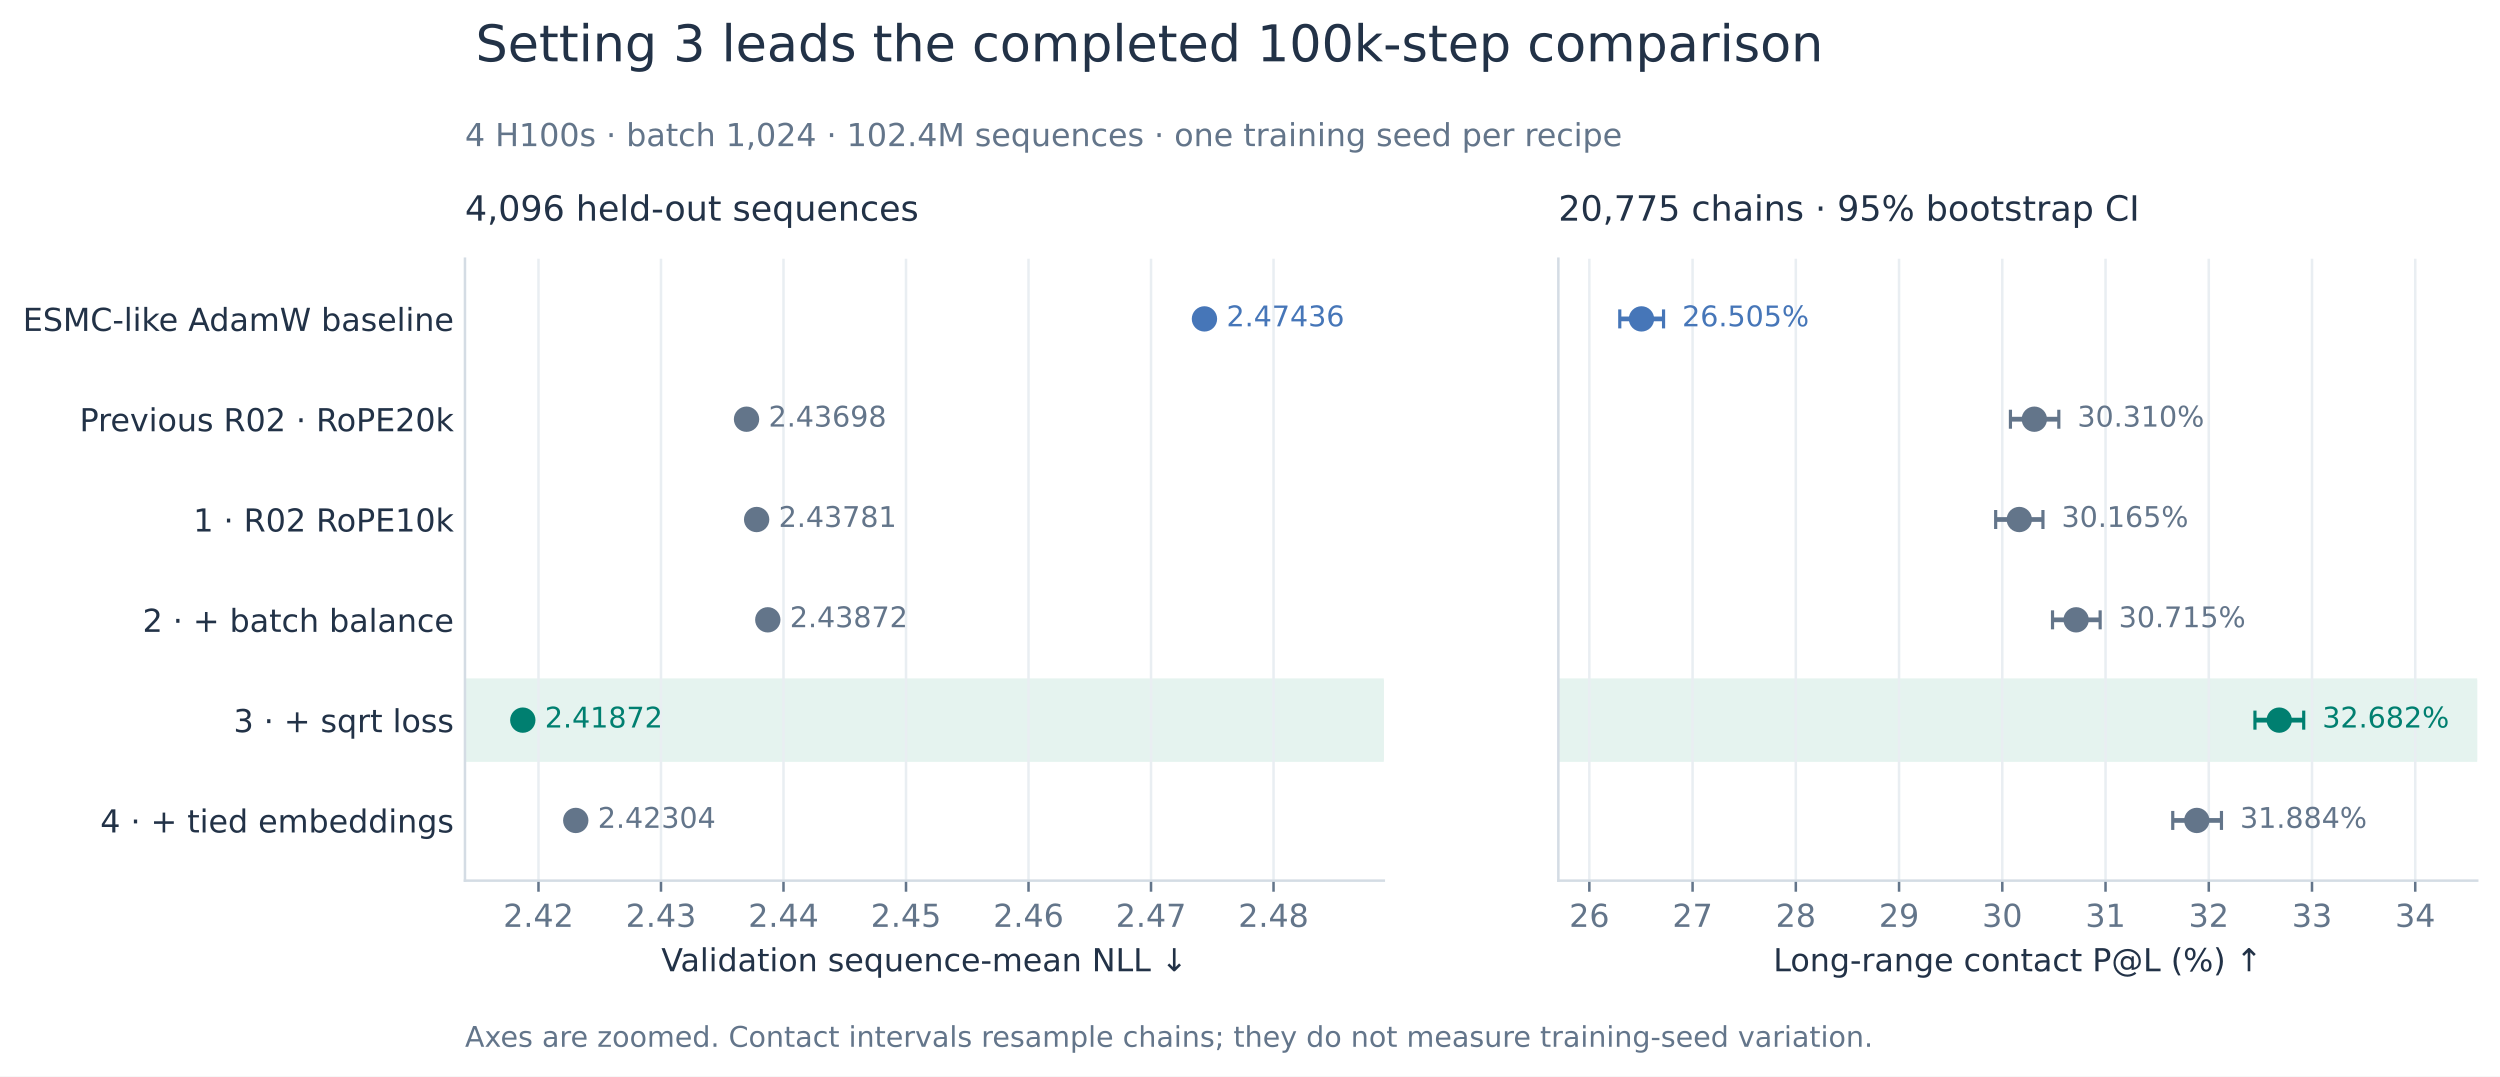
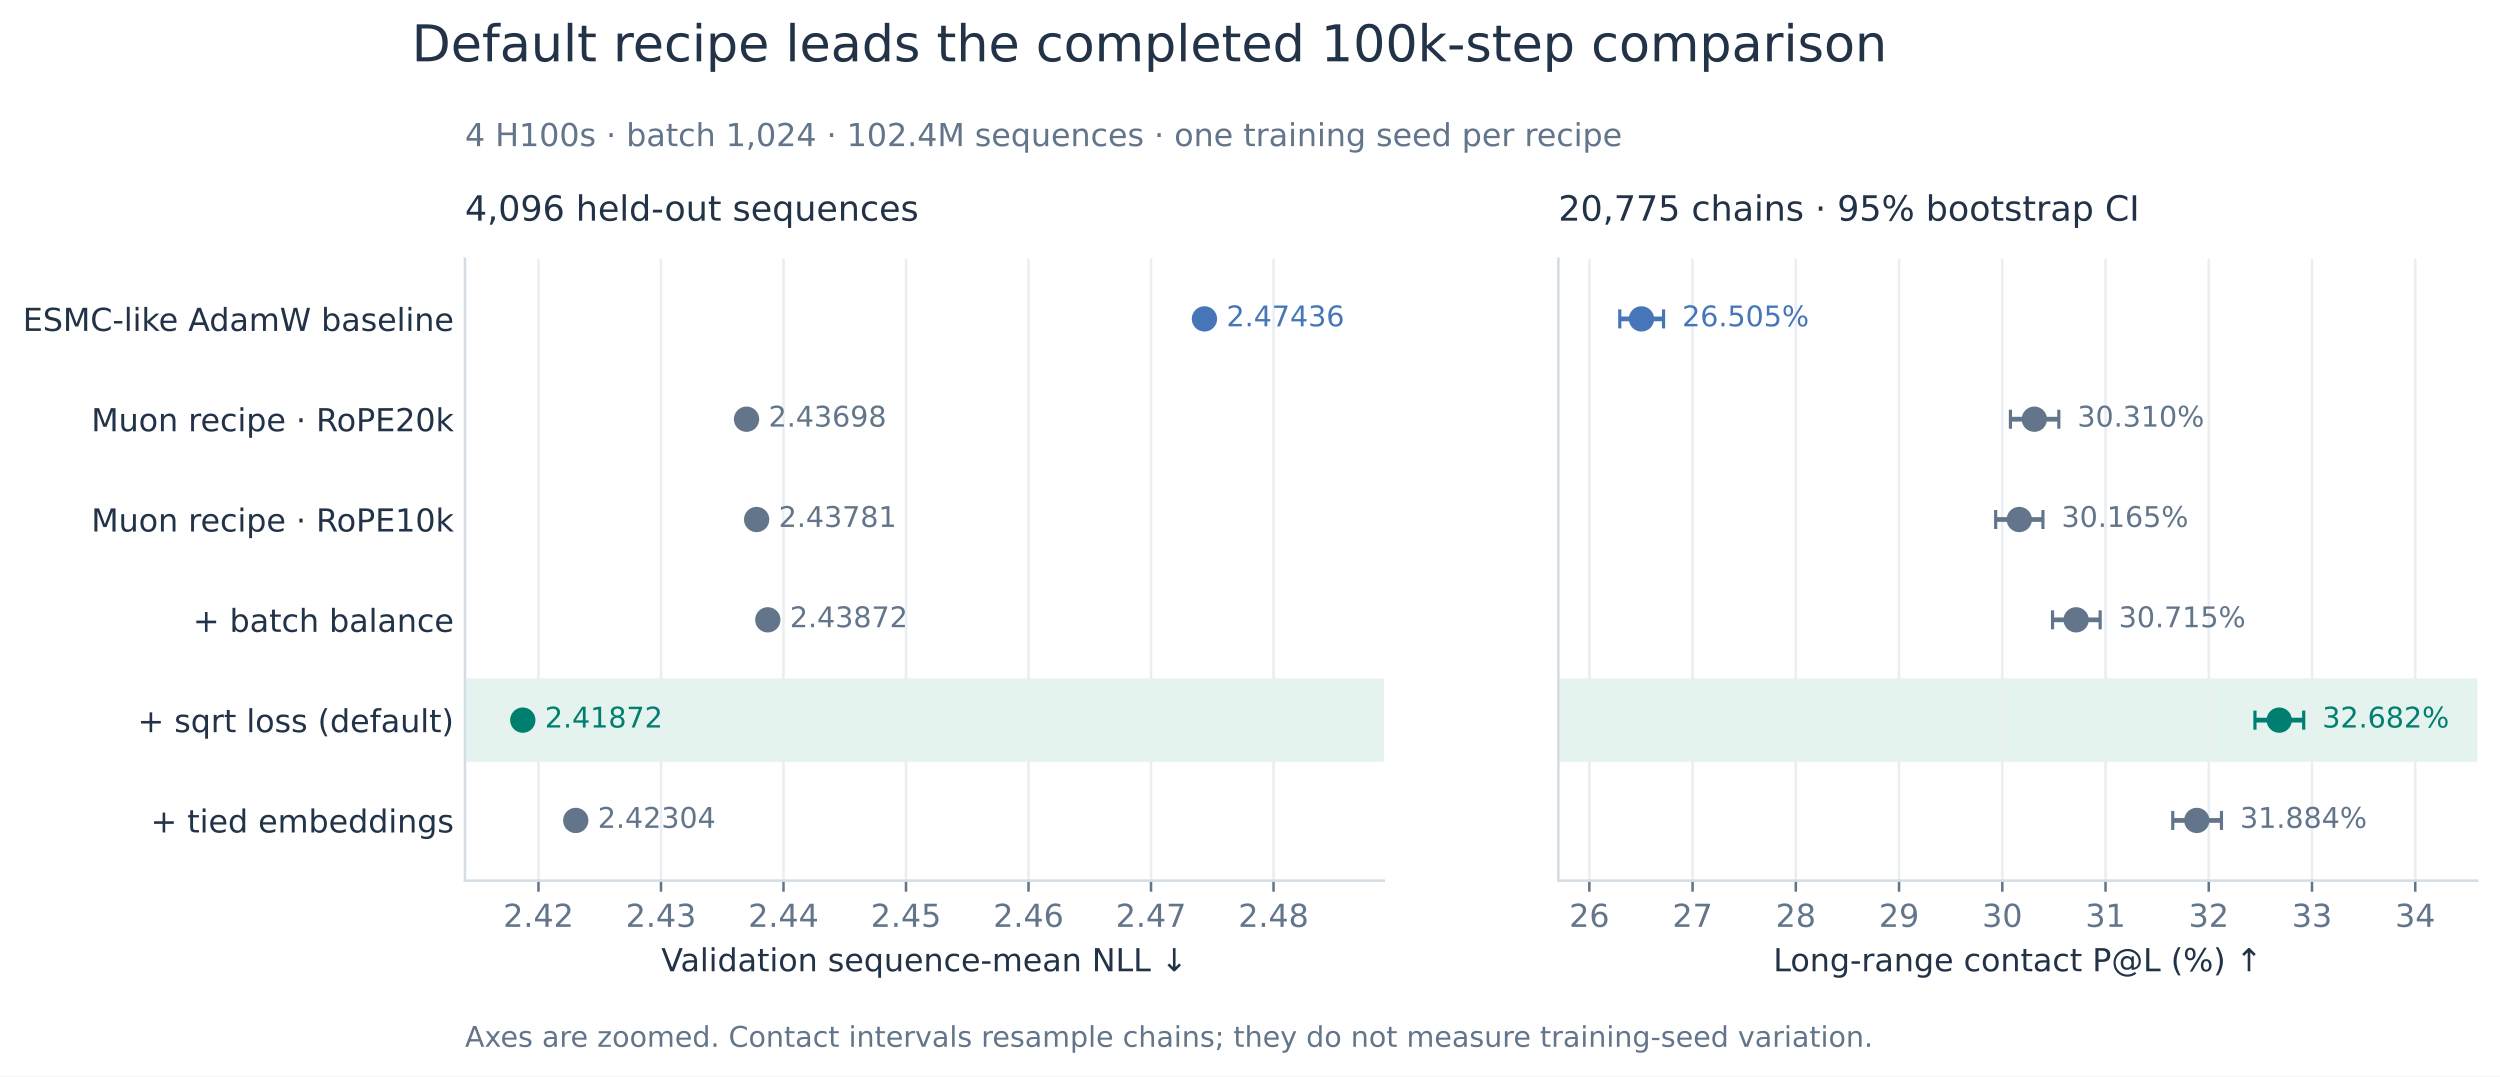
<svg xmlns="http://www.w3.org/2000/svg" xmlns:xlink="http://www.w3.org/1999/xlink" width="788.982pt" height="339.734pt" viewBox="0 0 788.982 339.734" version="1.1">
  <defs>
    <style type="text/css">*{stroke-linejoin: round; stroke-linecap: butt}</style>
  </defs>
  <g id="figure_1">
    <g id="patch_1">
      <path d="M 0 339.734  L 788.982 339.734  L 788.982 0  L 0 0  z " style="fill: #ffffff" />
    </g>
    <g id="axes_1">
      <g id="patch_2">
        <path d="M 146.742 277.92  L 436.715 277.92  L 436.715 81.648  L 146.742 81.648  z " style="fill: #ffffff" />
      </g>
      <g id="patch_3">
        <path d="M 146.742 239.932  L 436.715 239.932  L 436.715 214.606  L 146.742 214.606  z " clip-path="url(#p42230335df)" style="fill: #e5f3ef; stroke: #e5f3ef; stroke-linejoin: miter" />
      </g>
      <g id="matplotlib.axis_1">
        <g id="xtick_1">
          <g id="line2d_1">
            <path d="M 169.94 277.92  L 169.94 81.648  " clip-path="url(#p42230335df)" style="fill: none; stroke: #e9eef2; stroke-width: 0.8; stroke-linecap: square" />
          </g>
          <g id="line2d_2">
            <defs>
              <path id="m4bd56f5d51" d="M 0 0  L 0 3.5  " style="stroke: #63758a; stroke-width: 0.8" />
            </defs>
            <g>
              <use xlink:href="#m4bd56f5d51" x="169.94" y="277.92" style="fill: #63758a; stroke: #63758a; stroke-width: 0.8" />
            </g>
          </g>
          <g id="text_1">
            <text style="font-size: 10px; font-family: 'DejaVu Sans'; text-anchor: middle; fill: #63758a" x="169.94" y="292.518" transform="rotate(-0 169.94 292.5177)">2.42</text>
          </g>
        </g>
        <g id="xtick_2">
          <g id="line2d_3">
            <path d="M 208.603 277.92  L 208.603 81.648  " clip-path="url(#p42230335df)" style="fill: none; stroke: #e9eef2; stroke-width: 0.8; stroke-linecap: square" />
          </g>
          <g id="line2d_4">
            <g>
              <use xlink:href="#m4bd56f5d51" x="208.603" y="277.92" style="fill: #63758a; stroke: #63758a; stroke-width: 0.8" />
            </g>
          </g>
          <g id="text_2">
            <text style="font-size: 10px; font-family: 'DejaVu Sans'; text-anchor: middle; fill: #63758a" x="208.603" y="292.518" transform="rotate(-0 208.603 292.5177)">2.43</text>
          </g>
        </g>
        <g id="xtick_3">
          <g id="line2d_5">
            <path d="M 247.266 277.92  L 247.266 81.648  " clip-path="url(#p42230335df)" style="fill: none; stroke: #e9eef2; stroke-width: 0.8; stroke-linecap: square" />
          </g>
          <g id="line2d_6">
            <g>
              <use xlink:href="#m4bd56f5d51" x="247.266" y="277.92" style="fill: #63758a; stroke: #63758a; stroke-width: 0.8" />
            </g>
          </g>
          <g id="text_3">
            <text style="font-size: 10px; font-family: 'DejaVu Sans'; text-anchor: middle; fill: #63758a" x="247.266" y="292.518" transform="rotate(-0 247.266 292.5177)">2.44</text>
          </g>
        </g>
        <g id="xtick_4">
          <g id="line2d_7">
            <path d="M 285.929 277.92  L 285.929 81.648  " clip-path="url(#p42230335df)" style="fill: none; stroke: #e9eef2; stroke-width: 0.8; stroke-linecap: square" />
          </g>
          <g id="line2d_8">
            <g>
              <use xlink:href="#m4bd56f5d51" x="285.929" y="277.92" style="fill: #63758a; stroke: #63758a; stroke-width: 0.8" />
            </g>
          </g>
          <g id="text_4">
            <text style="font-size: 10px; font-family: 'DejaVu Sans'; text-anchor: middle; fill: #63758a" x="285.929" y="292.518" transform="rotate(-0 285.929 292.5177)">2.45</text>
          </g>
        </g>
        <g id="xtick_5">
          <g id="line2d_9">
            <path d="M 324.592 277.92  L 324.592 81.648  " clip-path="url(#p42230335df)" style="fill: none; stroke: #e9eef2; stroke-width: 0.8; stroke-linecap: square" />
          </g>
          <g id="line2d_10">
            <g>
              <use xlink:href="#m4bd56f5d51" x="324.592" y="277.92" style="fill: #63758a; stroke: #63758a; stroke-width: 0.8" />
            </g>
          </g>
          <g id="text_5">
            <text style="font-size: 10px; font-family: 'DejaVu Sans'; text-anchor: middle; fill: #63758a" x="324.592" y="292.518" transform="rotate(-0 324.5921 292.5177)">2.46</text>
          </g>
        </g>
        <g id="xtick_6">
          <g id="line2d_11">
            <path d="M 363.255 277.92  L 363.255 81.648  " clip-path="url(#p42230335df)" style="fill: none; stroke: #e9eef2; stroke-width: 0.8; stroke-linecap: square" />
          </g>
          <g id="line2d_12">
            <g>
              <use xlink:href="#m4bd56f5d51" x="363.255" y="277.92" style="fill: #63758a; stroke: #63758a; stroke-width: 0.8" />
            </g>
          </g>
          <g id="text_6">
            <text style="font-size: 10px; font-family: 'DejaVu Sans'; text-anchor: middle; fill: #63758a" x="363.255" y="292.518" transform="rotate(-0 363.2551 292.5177)">2.47</text>
          </g>
        </g>
        <g id="xtick_7">
          <g id="line2d_13">
            <path d="M 401.918 277.92  L 401.918 81.648  " clip-path="url(#p42230335df)" style="fill: none; stroke: #e9eef2; stroke-width: 0.8; stroke-linecap: square" />
          </g>
          <g id="line2d_14">
            <g>
              <use xlink:href="#m4bd56f5d51" x="401.918" y="277.92" style="fill: #63758a; stroke: #63758a; stroke-width: 0.8" />
            </g>
          </g>
          <g id="text_7">
            <text style="font-size: 10px; font-family: 'DejaVu Sans'; text-anchor: middle; fill: #63758a" x="401.918" y="292.518" transform="rotate(-0 401.9181 292.5177)">2.48</text>
          </g>
        </g>
        <g id="text_8">
          <text style="font-size: 10px; font-family: 'DejaVu Sans'; text-anchor: middle; fill: #223247" x="291.728" y="306.518" transform="rotate(-0 291.7285 306.5184)">Validation sequence-mean NLL ↓</text>
        </g>
      </g>
      <g id="matplotlib.axis_2">
        <g id="ytick_1">
          <g id="line2d_15" />
          <g id="text_9">
            <text style="font-size: 10px; font-family: 'DejaVu Sans'; text-anchor: end; fill: #223247" x="143.242" y="104.441" transform="rotate(-0 143.2422 104.4413)">ESMC-like AdamW baseline</text>
          </g>
        </g>
        <g id="ytick_2">
          <g id="line2d_16" />
          <g id="text_10">
-             <text style="font-size: 10px; font-family: 'DejaVu Sans'; text-anchor: end; fill: #223247" x="143.242" y="136.098" transform="rotate(-0 143.2422 136.0981)">Previous R02 · RoPE20k</text>
+             <text style="font-size: 10px; font-family: 'DejaVu Sans'; text-anchor: end; fill: #223247" x="143.242" y="136.098" transform="rotate(-0 143.2422 136.0981)">Muon recipe · RoPE20k</text>
          </g>
        </g>
        <g id="ytick_3">
          <g id="line2d_17" />
          <g id="text_11">
-             <text style="font-size: 10px; font-family: 'DejaVu Sans'; text-anchor: end; fill: #223247" x="143.242" y="167.755" transform="rotate(-0 143.2422 167.7548)">1 · R02 RoPE10k</text>
+             <text style="font-size: 10px; font-family: 'DejaVu Sans'; text-anchor: end; fill: #223247" x="143.242" y="167.755" transform="rotate(-0 143.2422 167.7548)">Muon recipe · RoPE10k</text>
          </g>
        </g>
        <g id="ytick_4">
          <g id="line2d_18" />
          <g id="text_12">
-             <text style="font-size: 10px; font-family: 'DejaVu Sans'; text-anchor: end; fill: #223247" x="143.242" y="199.412" transform="rotate(-0 143.2422 199.4116)">2 · + batch balance</text>
+             <text style="font-size: 10px; font-family: 'DejaVu Sans'; text-anchor: end; fill: #223247" x="143.242" y="199.412" transform="rotate(-0 143.2422 199.4116)">+ batch balance</text>
          </g>
        </g>
        <g id="ytick_5">
          <g id="line2d_19" />
          <g id="text_13">
-             <text style="font-size: 10px; font-family: 'DejaVu Sans'; text-anchor: end; fill: #223247" x="143.242" y="231.068" transform="rotate(-0 143.2422 231.0684)">3 · + sqrt loss</text>
+             <text style="font-size: 10px; font-family: 'DejaVu Sans'; text-anchor: end; fill: #223247" x="143.242" y="231.068" transform="rotate(-0 143.2422 231.0684)">+ sqrt loss (default)</text>
          </g>
        </g>
        <g id="ytick_6">
          <g id="line2d_20" />
          <g id="text_14">
-             <text style="font-size: 10px; font-family: 'DejaVu Sans'; text-anchor: end; fill: #223247" x="143.242" y="262.725" transform="rotate(-0 143.2422 262.7252)">4 · + tied embeddings</text>
+             <text style="font-size: 10px; font-family: 'DejaVu Sans'; text-anchor: end; fill: #223247" x="143.242" y="262.725" transform="rotate(-0 143.2422 262.7252)">+ tied embeddings</text>
          </g>
        </g>
      </g>
      <g id="patch_4">
        <path d="M 146.742 277.92  L 146.742 81.648  " style="fill: none; stroke: #d4dce4; stroke-width: 0.8; stroke-linejoin: miter; stroke-linecap: square" />
      </g>
      <g id="patch_5">
        <path d="M 146.742 277.92  L 436.715 277.92  " style="fill: none; stroke: #d4dce4; stroke-width: 0.8; stroke-linejoin: miter; stroke-linecap: square" />
      </g>
      <g id="line2d_21">
        <defs>
          <path id="m8f4a56ad17" d="M 0 3.5  C 0.928 3.5 1.819 3.131 2.475 2.475  C 3.131 1.819 3.5 0.928 3.5 0  C 3.5 -0.928 3.131 -1.819 2.475 -2.475  C 1.819 -3.131 0.928 -3.5 0 -3.5  C -0.928 -3.5 -1.819 -3.131 -2.475 -2.475  C -3.131 -1.819 -3.5 -0.928 -3.5 0  C -3.5 0.928 -3.131 1.819 -2.475 2.475  C -1.819 3.131 -0.928 3.5 0 3.5  z " style="stroke: #4676b8" />
        </defs>
        <g clip-path="url(#p42230335df)">
          <use xlink:href="#m8f4a56ad17" x="380.114" y="100.642" style="fill: #4676b8; stroke: #4676b8" />
        </g>
      </g>
      <g id="text_15">
        <text style="font-size: 9px; font-family: 'DejaVu Sans'; text-anchor: start; fill: #4676b8" x="387.073" y="102.98" transform="rotate(-0 387.0733 102.98)">2.47436</text>
      </g>
      <g id="line2d_22">
        <defs>
          <path id="mbc6929807b" d="M 0 3.5  C 0.928 3.5 1.819 3.131 2.475 2.475  C 3.131 1.819 3.5 0.928 3.5 0  C 3.5 -0.928 3.131 -1.819 2.475 -2.475  C 1.819 -3.131 0.928 -3.5 0 -3.5  C -0.928 -3.5 -1.819 -3.131 -2.475 -2.475  C -3.131 -1.819 -3.5 -0.928 -3.5 0  C -3.5 0.928 -3.131 1.819 -2.475 2.475  C -1.819 3.131 -0.928 3.5 0 3.5  z " style="stroke: #63758a" />
        </defs>
        <g clip-path="url(#p42230335df)">
          <use xlink:href="#mbc6929807b" x="235.601" y="132.299" style="fill: #63758a; stroke: #63758a" />
        </g>
      </g>
      <g id="text_16">
        <text style="font-size: 9px; font-family: 'DejaVu Sans'; text-anchor: start; fill: #63758a" x="242.561" y="134.637" transform="rotate(-0 242.5605 134.6367)">2.43698</text>
      </g>
      <g id="line2d_23">
        <g clip-path="url(#p42230335df)">
          <use xlink:href="#mbc6929807b" x="238.789" y="163.956" style="fill: #63758a; stroke: #63758a" />
        </g>
      </g>
      <g id="text_17">
        <text style="font-size: 9px; font-family: 'DejaVu Sans'; text-anchor: start; fill: #63758a" x="245.748" y="166.294" transform="rotate(-0 245.7482 166.2935)">2.43781</text>
      </g>
      <g id="line2d_24">
        <g clip-path="url(#p42230335df)">
          <use xlink:href="#mbc6929807b" x="242.312" y="195.612" style="fill: #63758a; stroke: #63758a" />
        </g>
      </g>
      <g id="text_18">
        <text style="font-size: 9px; font-family: 'DejaVu Sans'; text-anchor: start; fill: #63758a" x="249.271" y="197.95" transform="rotate(-0 249.2712 197.9503)">2.43872</text>
      </g>
      <g id="line2d_25">
        <defs>
          <path id="mc99cd0e481" d="M 0 3.5  C 0.928 3.5 1.819 3.131 2.475 2.475  C 3.131 1.819 3.5 0.928 3.5 0  C 3.5 -0.928 3.131 -1.819 2.475 -2.475  C 1.819 -3.131 0.928 -3.5 0 -3.5  C -0.928 -3.5 -1.819 -3.131 -2.475 -2.475  C -3.131 -1.819 -3.5 -0.928 -3.5 0  C -3.5 0.928 -3.131 1.819 -2.475 2.475  C -1.819 3.131 -0.928 3.5 0 3.5  z " style="stroke: #007f70" />
        </defs>
        <g clip-path="url(#p42230335df)">
          <use xlink:href="#mc99cd0e481" x="164.991" y="227.269" style="fill: #007f70; stroke: #007f70" />
        </g>
      </g>
      <g id="text_19">
        <text style="font-size: 9px; font-family: 'DejaVu Sans'; text-anchor: start; fill: #007f70" x="171.95" y="229.607" transform="rotate(-0 171.95 229.6071)">2.41872</text>
      </g>
      <g id="line2d_26">
        <g clip-path="url(#p42230335df)">
          <use xlink:href="#mbc6929807b" x="181.704" y="258.926" style="fill: #63758a; stroke: #63758a" />
        </g>
      </g>
      <g id="text_20">
        <text style="font-size: 9px; font-family: 'DejaVu Sans'; text-anchor: start; fill: #63758a" x="188.663" y="261.264" transform="rotate(-0 188.663 261.2638)">2.42304</text>
      </g>
      <g id="text_21">
        <text style="font-size: 11px; font-family: 'DejaVu Sans'; text-anchor: start; fill: #223247" x="146.742" y="69.648" transform="rotate(-0 146.7422 69.648)">4,096 held-out sequences</text>
      </g>
    </g>
    <g id="axes_2">
      <g id="patch_6">
        <path d="M 491.81 277.92  L 781.782 277.92  L 781.782 81.648  L 491.81 81.648  z " style="fill: #ffffff" />
      </g>
      <g id="patch_7">
        <path d="M 491.81 239.932  L 781.782 239.932  L 781.782 214.606  L 491.81 214.606  z " clip-path="url(#pde1820cd13)" style="fill: #e5f3ef; stroke: #e5f3ef; stroke-linejoin: miter" />
      </g>
      <g id="matplotlib.axis_3">
        <g id="xtick_8">
          <g id="line2d_27">
            <path d="M 501.584 277.92  L 501.584 81.648  " clip-path="url(#pde1820cd13)" style="fill: none; stroke: #e9eef2; stroke-width: 0.8; stroke-linecap: square" />
          </g>
          <g id="line2d_28">
            <g>
              <use xlink:href="#m4bd56f5d51" x="501.584" y="277.92" style="fill: #63758a; stroke: #63758a; stroke-width: 0.8" />
            </g>
          </g>
          <g id="text_22">
            <text style="font-size: 10px; font-family: 'DejaVu Sans'; text-anchor: middle; fill: #63758a" x="501.584" y="292.518" transform="rotate(-0 501.5839 292.5177)">26</text>
          </g>
        </g>
        <g id="xtick_9">
          <g id="line2d_29">
            <path d="M 534.165 277.92  L 534.165 81.648  " clip-path="url(#pde1820cd13)" style="fill: none; stroke: #e9eef2; stroke-width: 0.8; stroke-linecap: square" />
          </g>
          <g id="line2d_30">
            <g>
              <use xlink:href="#m4bd56f5d51" x="534.165" y="277.92" style="fill: #63758a; stroke: #63758a; stroke-width: 0.8" />
            </g>
          </g>
          <g id="text_23">
            <text style="font-size: 10px; font-family: 'DejaVu Sans'; text-anchor: middle; fill: #63758a" x="534.165" y="292.518" transform="rotate(-0 534.1651 292.5177)">27</text>
          </g>
        </g>
        <g id="xtick_10">
          <g id="line2d_31">
            <path d="M 566.746 277.92  L 566.746 81.648  " clip-path="url(#pde1820cd13)" style="fill: none; stroke: #e9eef2; stroke-width: 0.8; stroke-linecap: square" />
          </g>
          <g id="line2d_32">
            <g>
              <use xlink:href="#m4bd56f5d51" x="566.746" y="277.92" style="fill: #63758a; stroke: #63758a; stroke-width: 0.8" />
            </g>
          </g>
          <g id="text_24">
            <text style="font-size: 10px; font-family: 'DejaVu Sans'; text-anchor: middle; fill: #63758a" x="566.746" y="292.518" transform="rotate(-0 566.7463 292.5177)">28</text>
          </g>
        </g>
        <g id="xtick_11">
          <g id="line2d_33">
            <path d="M 599.328 277.92  L 599.328 81.648  " clip-path="url(#pde1820cd13)" style="fill: none; stroke: #e9eef2; stroke-width: 0.8; stroke-linecap: square" />
          </g>
          <g id="line2d_34">
            <g>
              <use xlink:href="#m4bd56f5d51" x="599.328" y="277.92" style="fill: #63758a; stroke: #63758a; stroke-width: 0.8" />
            </g>
          </g>
          <g id="text_25">
            <text style="font-size: 10px; font-family: 'DejaVu Sans'; text-anchor: middle; fill: #63758a" x="599.328" y="292.518" transform="rotate(-0 599.3275 292.5177)">29</text>
          </g>
        </g>
        <g id="xtick_12">
          <g id="line2d_35">
            <path d="M 631.909 277.92  L 631.909 81.648  " clip-path="url(#pde1820cd13)" style="fill: none; stroke: #e9eef2; stroke-width: 0.8; stroke-linecap: square" />
          </g>
          <g id="line2d_36">
            <g>
              <use xlink:href="#m4bd56f5d51" x="631.909" y="277.92" style="fill: #63758a; stroke: #63758a; stroke-width: 0.8" />
            </g>
          </g>
          <g id="text_26">
            <text style="font-size: 10px; font-family: 'DejaVu Sans'; text-anchor: middle; fill: #63758a" x="631.909" y="292.518" transform="rotate(-0 631.9087 292.5177)">30</text>
          </g>
        </g>
        <g id="xtick_13">
          <g id="line2d_37">
            <path d="M 664.49 277.92  L 664.49 81.648  " clip-path="url(#pde1820cd13)" style="fill: none; stroke: #e9eef2; stroke-width: 0.8; stroke-linecap: square" />
          </g>
          <g id="line2d_38">
            <g>
              <use xlink:href="#m4bd56f5d51" x="664.49" y="277.92" style="fill: #63758a; stroke: #63758a; stroke-width: 0.8" />
            </g>
          </g>
          <g id="text_27">
            <text style="font-size: 10px; font-family: 'DejaVu Sans'; text-anchor: middle; fill: #63758a" x="664.49" y="292.518" transform="rotate(-0 664.4899 292.5177)">31</text>
          </g>
        </g>
        <g id="xtick_14">
          <g id="line2d_39">
            <path d="M 697.071 277.92  L 697.071 81.648  " clip-path="url(#pde1820cd13)" style="fill: none; stroke: #e9eef2; stroke-width: 0.8; stroke-linecap: square" />
          </g>
          <g id="line2d_40">
            <g>
              <use xlink:href="#m4bd56f5d51" x="697.071" y="277.92" style="fill: #63758a; stroke: #63758a; stroke-width: 0.8" />
            </g>
          </g>
          <g id="text_28">
            <text style="font-size: 10px; font-family: 'DejaVu Sans'; text-anchor: middle; fill: #63758a" x="697.071" y="292.518" transform="rotate(-0 697.0711 292.5177)">32</text>
          </g>
        </g>
        <g id="xtick_15">
          <g id="line2d_41">
            <path d="M 729.652 277.92  L 729.652 81.648  " clip-path="url(#pde1820cd13)" style="fill: none; stroke: #e9eef2; stroke-width: 0.8; stroke-linecap: square" />
          </g>
          <g id="line2d_42">
            <g>
              <use xlink:href="#m4bd56f5d51" x="729.652" y="277.92" style="fill: #63758a; stroke: #63758a; stroke-width: 0.8" />
            </g>
          </g>
          <g id="text_29">
            <text style="font-size: 10px; font-family: 'DejaVu Sans'; text-anchor: middle; fill: #63758a" x="729.652" y="292.518" transform="rotate(-0 729.6523 292.5177)">33</text>
          </g>
        </g>
        <g id="xtick_16">
          <g id="line2d_43">
            <path d="M 762.233 277.92  L 762.233 81.648  " clip-path="url(#pde1820cd13)" style="fill: none; stroke: #e9eef2; stroke-width: 0.8; stroke-linecap: square" />
          </g>
          <g id="line2d_44">
            <g>
              <use xlink:href="#m4bd56f5d51" x="762.233" y="277.92" style="fill: #63758a; stroke: #63758a; stroke-width: 0.8" />
            </g>
          </g>
          <g id="text_30">
            <text style="font-size: 10px; font-family: 'DejaVu Sans'; text-anchor: middle; fill: #63758a" x="762.233" y="292.518" transform="rotate(-0 762.2335 292.5177)">34</text>
          </g>
        </g>
        <g id="text_31">
          <text style="font-size: 10px; font-family: 'DejaVu Sans'; text-anchor: middle; fill: #223247" x="636.796" y="306.518" transform="rotate(-0 636.7959 306.5177)">Long-range contact P@L (%) ↑</text>
        </g>
      </g>
      <g id="matplotlib.axis_4">
        <g id="ytick_7">
          <g id="line2d_45" />
        </g>
        <g id="ytick_8">
          <g id="line2d_46" />
        </g>
        <g id="ytick_9">
          <g id="line2d_47" />
        </g>
        <g id="ytick_10">
          <g id="line2d_48" />
        </g>
        <g id="ytick_11">
          <g id="line2d_49" />
        </g>
        <g id="ytick_12">
          <g id="line2d_50" />
        </g>
      </g>
      <g id="patch_8">
        <path d="M 491.81 277.92  L 491.81 81.648  " style="fill: none; stroke: #d4dce4; stroke-width: 0.8; stroke-linejoin: miter; stroke-linecap: square" />
      </g>
      <g id="patch_9">
        <path d="M 491.81 277.92  L 781.782 277.92  " style="fill: none; stroke: #d4dce4; stroke-width: 0.8; stroke-linejoin: miter; stroke-linecap: square" />
      </g>
      <g id="LineCollection_1">
        <path d="M 511.188 100.642  L 525.005 100.642  " clip-path="url(#pde1820cd13)" style="fill: none; stroke: #4676b8; stroke-width: 1.5" />
      </g>
      <g id="line2d_51">
        <defs>
          <path id="maf882f22cc" d="M 0 3  L 0 -3  " style="stroke: #4676b8" />
        </defs>
        <g clip-path="url(#pde1820cd13)">
          <use xlink:href="#maf882f22cc" x="511.188" y="100.642" style="fill: #4676b8; stroke: #4676b8" />
        </g>
      </g>
      <g id="line2d_52">
        <g clip-path="url(#pde1820cd13)">
          <use xlink:href="#maf882f22cc" x="525.005" y="100.642" style="fill: #4676b8; stroke: #4676b8" />
        </g>
      </g>
      <g id="text_32">
        <text style="font-size: 9px; font-family: 'DejaVu Sans'; text-anchor: start; fill: #4676b8" x="530.869" y="102.98" transform="rotate(-0 530.8695 102.98)">26.505%</text>
      </g>
      <g id="LineCollection_2">
        <path d="M 634.478 132.299  L 649.746 132.299  " clip-path="url(#pde1820cd13)" style="fill: none; stroke: #63758a; stroke-width: 1.5" />
      </g>
      <g id="line2d_53">
        <defs>
          <path id="m82481ed39f" d="M 0 3  L 0 -3  " style="stroke: #63758a" />
        </defs>
        <g clip-path="url(#pde1820cd13)">
          <use xlink:href="#m82481ed39f" x="634.478" y="132.299" style="fill: #63758a; stroke: #63758a" />
        </g>
      </g>
      <g id="line2d_54">
        <g clip-path="url(#pde1820cd13)">
          <use xlink:href="#m82481ed39f" x="649.746" y="132.299" style="fill: #63758a; stroke: #63758a" />
        </g>
      </g>
      <g id="text_33">
        <text style="font-size: 9px; font-family: 'DejaVu Sans'; text-anchor: start; fill: #63758a" x="655.611" y="134.637" transform="rotate(-0 655.6108 134.6367)">30.310%</text>
      </g>
      <g id="LineCollection_3">
        <path d="M 629.819 163.956  L 644.738 163.956  " clip-path="url(#pde1820cd13)" style="fill: none; stroke: #63758a; stroke-width: 1.5" />
      </g>
      <g id="line2d_55">
        <g clip-path="url(#pde1820cd13)">
          <use xlink:href="#m82481ed39f" x="629.819" y="163.956" style="fill: #63758a; stroke: #63758a" />
        </g>
      </g>
      <g id="line2d_56">
        <g clip-path="url(#pde1820cd13)">
          <use xlink:href="#m82481ed39f" x="644.738" y="163.956" style="fill: #63758a; stroke: #63758a" />
        </g>
      </g>
      <g id="text_34">
        <text style="font-size: 9px; font-family: 'DejaVu Sans'; text-anchor: start; fill: #63758a" x="650.602" y="166.294" transform="rotate(-0 650.6022 166.2935)">30.165%</text>
      </g>
      <g id="LineCollection_4">
        <path d="M 647.761 195.612  L 662.791 195.612  " clip-path="url(#pde1820cd13)" style="fill: none; stroke: #63758a; stroke-width: 1.5" />
      </g>
      <g id="line2d_57">
        <g clip-path="url(#pde1820cd13)">
          <use xlink:href="#m82481ed39f" x="647.761" y="195.612" style="fill: #63758a; stroke: #63758a" />
        </g>
      </g>
      <g id="line2d_58">
        <g clip-path="url(#pde1820cd13)">
          <use xlink:href="#m82481ed39f" x="662.791" y="195.612" style="fill: #63758a; stroke: #63758a" />
        </g>
      </g>
      <g id="text_35">
        <text style="font-size: 9px; font-family: 'DejaVu Sans'; text-anchor: start; fill: #63758a" x="668.655" y="197.95" transform="rotate(-0 668.6553 197.9503)">30.715%</text>
      </g>
      <g id="LineCollection_5">
        <path d="M 711.646 227.269  L 727.036 227.269  " clip-path="url(#pde1820cd13)" style="fill: none; stroke: #007f70; stroke-width: 1.5" />
      </g>
      <g id="line2d_59">
        <defs>
          <path id="mb3882a7c20" d="M 0 3  L 0 -3  " style="stroke: #007f70" />
        </defs>
        <g clip-path="url(#pde1820cd13)">
          <use xlink:href="#mb3882a7c20" x="711.646" y="227.269" style="fill: #007f70; stroke: #007f70" />
        </g>
      </g>
      <g id="line2d_60">
        <g clip-path="url(#pde1820cd13)">
          <use xlink:href="#mb3882a7c20" x="727.036" y="227.269" style="fill: #007f70; stroke: #007f70" />
        </g>
      </g>
      <g id="text_36">
        <text style="font-size: 9px; font-family: 'DejaVu Sans'; text-anchor: start; fill: #007f70" x="732.901" y="229.607" transform="rotate(-0 732.9007 229.6071)">32.682%</text>
      </g>
      <g id="LineCollection_6">
        <path d="M 685.703 258.926  L 701.076 258.926  " clip-path="url(#pde1820cd13)" style="fill: none; stroke: #63758a; stroke-width: 1.5" />
      </g>
      <g id="line2d_61">
        <g clip-path="url(#pde1820cd13)">
          <use xlink:href="#m82481ed39f" x="685.703" y="258.926" style="fill: #63758a; stroke: #63758a" />
        </g>
      </g>
      <g id="line2d_62">
        <g clip-path="url(#pde1820cd13)">
          <use xlink:href="#m82481ed39f" x="701.076" y="258.926" style="fill: #63758a; stroke: #63758a" />
        </g>
      </g>
      <g id="text_37">
        <text style="font-size: 9px; font-family: 'DejaVu Sans'; text-anchor: start; fill: #63758a" x="706.941" y="261.264" transform="rotate(-0 706.9405 261.2638)">31.884%</text>
      </g>
      <g id="text_38">
        <text style="font-size: 11px; font-family: 'DejaVu Sans'; text-anchor: start; fill: #223247" x="491.81" y="69.648" transform="rotate(-0 491.8096 69.648)">20,775 chains · 95% bootstrap CI</text>
      </g>
      <g id="line2d_63">
        <g clip-path="url(#pde1820cd13)">
          <use xlink:href="#m8f4a56ad17" x="518.035" y="100.642" style="fill: #4676b8; stroke: #4676b8" />
        </g>
      </g>
      <g id="line2d_64">
        <g clip-path="url(#pde1820cd13)">
          <use xlink:href="#mbc6929807b" x="642.021" y="132.299" style="fill: #63758a; stroke: #63758a" />
        </g>
      </g>
      <g id="line2d_65">
        <g clip-path="url(#pde1820cd13)">
          <use xlink:href="#mbc6929807b" x="637.271" y="163.956" style="fill: #63758a; stroke: #63758a" />
        </g>
      </g>
      <g id="line2d_66">
        <g clip-path="url(#pde1820cd13)">
          <use xlink:href="#mbc6929807b" x="655.211" y="195.612" style="fill: #63758a; stroke: #63758a" />
        </g>
      </g>
      <g id="line2d_67">
        <g clip-path="url(#pde1820cd13)">
          <use xlink:href="#mc99cd0e481" x="719.307" y="227.269" style="fill: #007f70; stroke: #007f70" />
        </g>
      </g>
      <g id="line2d_68">
        <g clip-path="url(#pde1820cd13)">
          <use xlink:href="#mbc6929807b" x="693.293" y="258.926" style="fill: #63758a; stroke: #63758a" />
        </g>
      </g>
    </g>
    <g id="text_39">
-       <text style="font-size: 16px; font-family: 'DejaVu Sans'; text-anchor: middle; fill: #223247" x="362.742" y="19.358" transform="rotate(-0 362.7422 19.3575)">Setting 3 leads the completed 100k-step comparison</text>
+       <text style="font-size: 16px; font-family: 'DejaVu Sans'; text-anchor: middle; fill: #223247" x="362.742" y="19.358" transform="rotate(-0 362.7422 19.3575)">Default recipe leads the completed 100k-step comparison</text>
    </g>
    <g id="text_40">
      <text style="font-size: 10px; font-family: 'DejaVu Sans'; text-anchor: start; fill: #63758a" x="146.742" y="46.116" transform="rotate(-0 146.7422 46.116)">4 H100s · batch 1,024 · 102.4M sequences · one training seed per recipe</text>
    </g>
    <g id="text_41">
      <text style="font-size: 9px; font-family: 'DejaVu Sans'; text-anchor: start; fill: #63758a" x="146.742" y="330.372" transform="rotate(-0 146.7422 330.372)">Axes are zoomed. Contact intervals resample chains; they do not measure training-seed variation.</text>
    </g>
  </g>
  <defs>
    <clipPath id="p42230335df">
      <rect x="146.742" y="81.648" width="289.973" height="196.272" />
    </clipPath>
    <clipPath id="pde1820cd13">
      <rect x="491.81" y="81.648" width="289.973" height="196.272" />
    </clipPath>
  </defs>
</svg>
